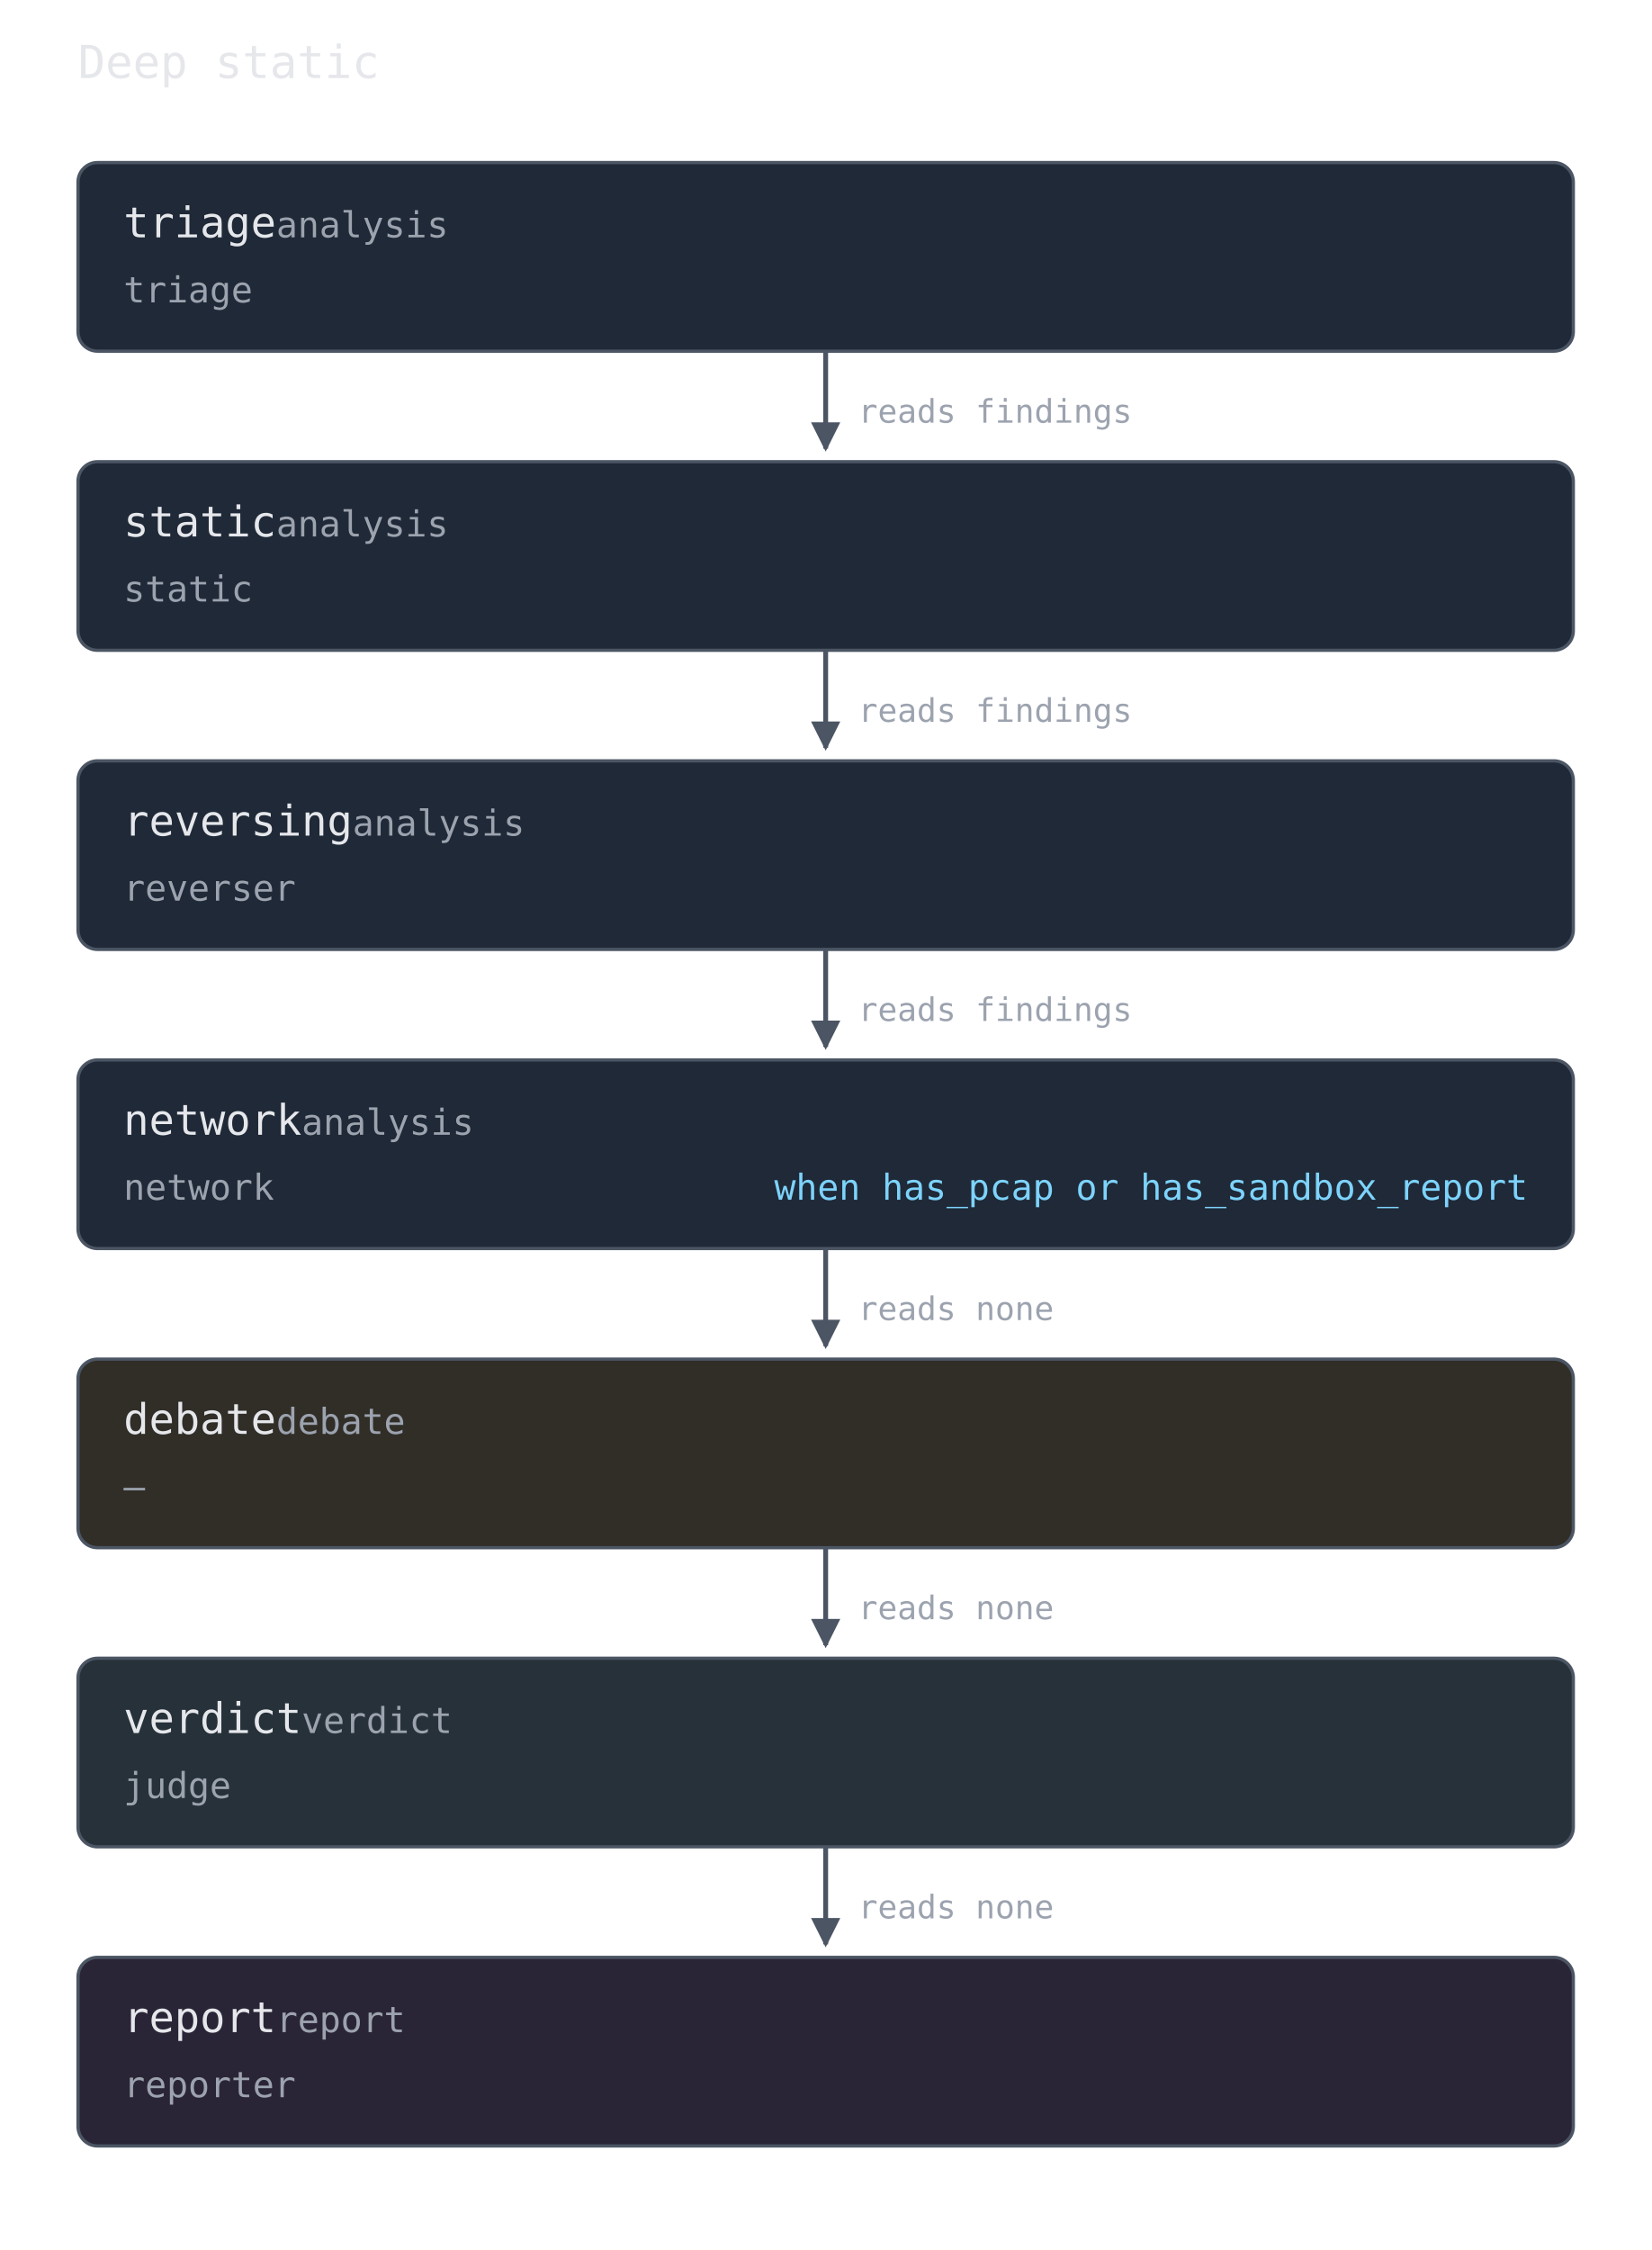
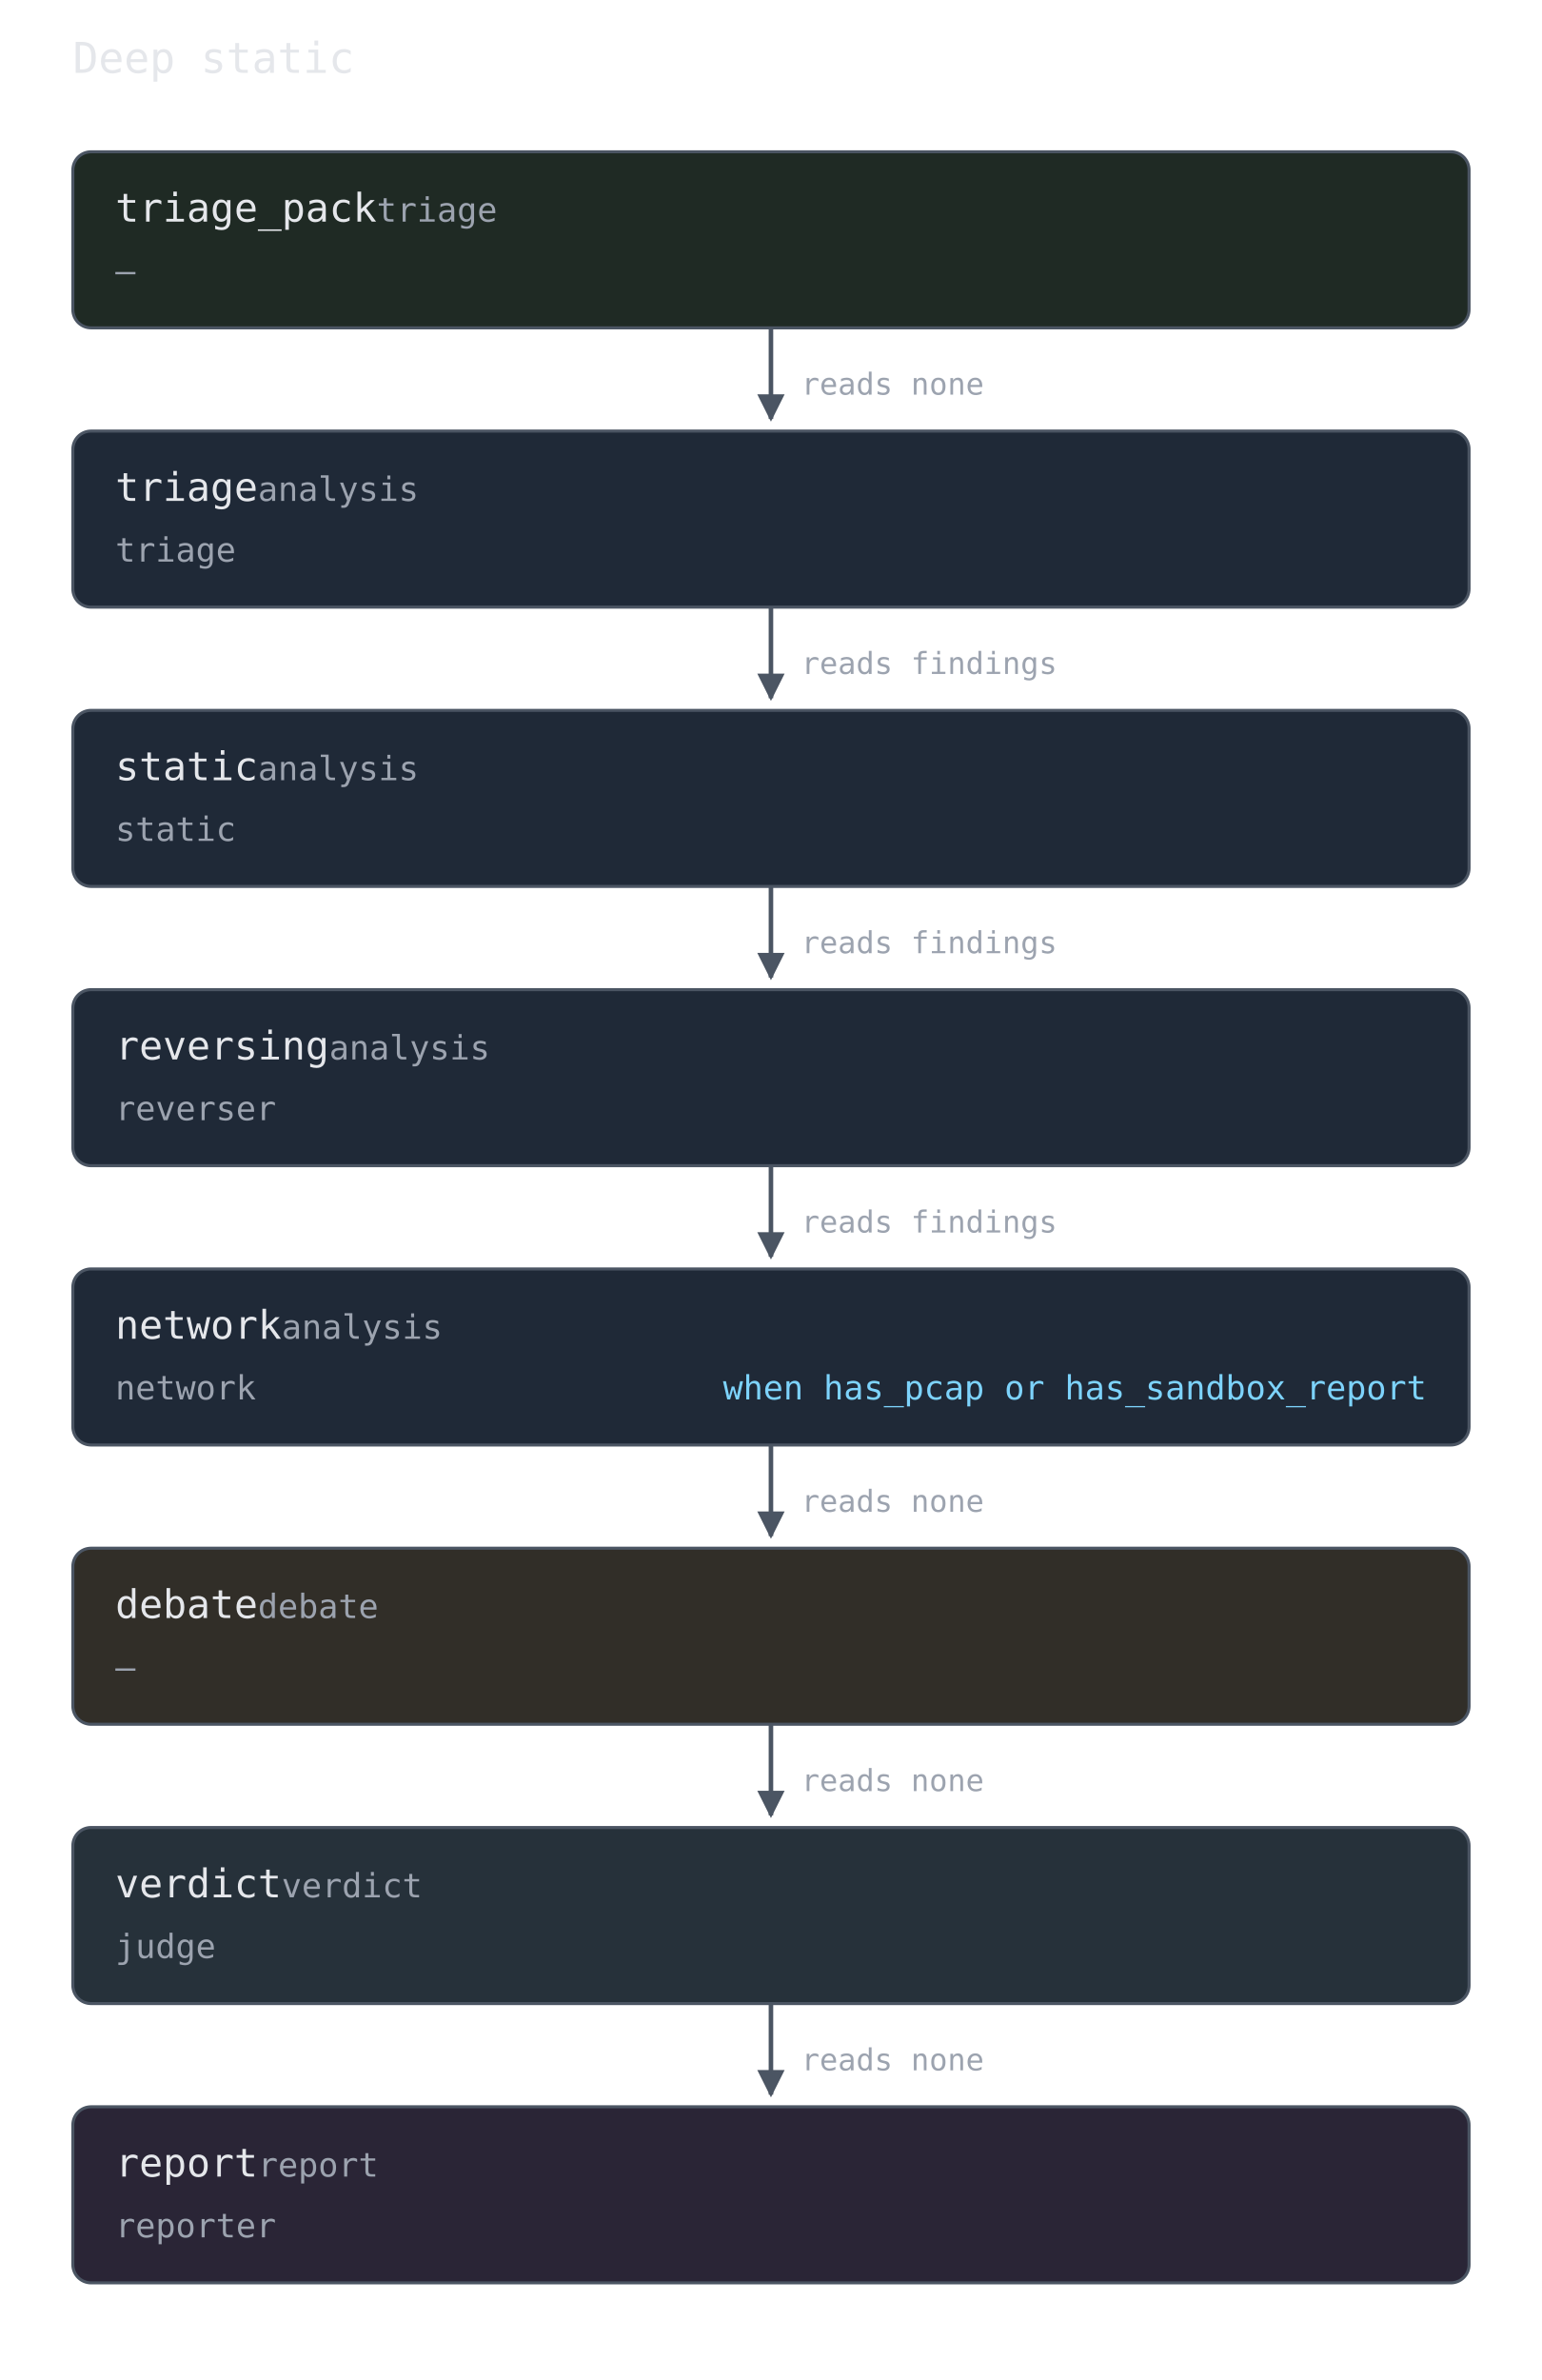
- <svg xmlns="http://www.w3.org/2000/svg" width="508" height="692" viewBox="0 0 508 692" role="img" aria-label="The deep_static team, stage by stage">
+ <svg xmlns="http://www.w3.org/2000/svg" width="508" height="784" viewBox="0 0 508 784" role="img" aria-label="The deep_static team, stage by stage">
  <defs>
    <marker id="arrow" viewBox="0 0 10 10" refX="9" refY="5" markerWidth="6" markerHeight="6" orient="auto-start-reverse">
      <path d="M 0 0 L 10 5 L 0 10 z" fill="#4b5563" />
    </marker>
  </defs>
  <text x="24" y="24" fill="#e5e7eb" font-family="monospace" font-size="14">Deep static</text>
-   <rect x="24" y="50" width="460" height="58" rx="6" fill="#1f2937" stroke="#4b5563" />
-   <text x="38" y="73" fill="#e5e7eb" font-family="monospace" font-size="13">triage<tspan fill="#9ca3af" font-size="11">  analysis</tspan>
+   <rect x="24" y="50" width="460" height="58" rx="6" fill="#1f2a24" stroke="#4b5563" />
+   <text x="38" y="73" fill="#e5e7eb" font-family="monospace" font-size="13">triage_pack<tspan fill="#9ca3af" font-size="11">  triage</tspan>
  </text>
-   <text x="38" y="93" fill="#9ca3af" font-family="monospace" font-size="11">triage</text>
+   <text x="38" y="93" fill="#9ca3af" font-family="monospace" font-size="11">—</text>
  <line x1="254.0" y1="108" x2="254.0" y2="138" stroke="#4b5563" stroke-width="1.5" marker-end="url(#arrow)" />
-   <text x="264.0" y="130" fill="#9ca3af" font-family="monospace" font-size="10">reads findings</text>
+   <text x="264.0" y="130" fill="#9ca3af" font-family="monospace" font-size="10">reads none</text>
  <rect x="24" y="142" width="460" height="58" rx="6" fill="#1f2937" stroke="#4b5563" />
-   <text x="38" y="165" fill="#e5e7eb" font-family="monospace" font-size="13">static<tspan fill="#9ca3af" font-size="11">  analysis</tspan>
+   <text x="38" y="165" fill="#e5e7eb" font-family="monospace" font-size="13">triage<tspan fill="#9ca3af" font-size="11">  analysis</tspan>
  </text>
-   <text x="38" y="185" fill="#9ca3af" font-family="monospace" font-size="11">static</text>
+   <text x="38" y="185" fill="#9ca3af" font-family="monospace" font-size="11">triage</text>
  <line x1="254.0" y1="200" x2="254.0" y2="230" stroke="#4b5563" stroke-width="1.5" marker-end="url(#arrow)" />
  <text x="264.0" y="222" fill="#9ca3af" font-family="monospace" font-size="10">reads findings</text>
  <rect x="24" y="234" width="460" height="58" rx="6" fill="#1f2937" stroke="#4b5563" />
-   <text x="38" y="257" fill="#e5e7eb" font-family="monospace" font-size="13">reversing<tspan fill="#9ca3af" font-size="11">  analysis</tspan>
+   <text x="38" y="257" fill="#e5e7eb" font-family="monospace" font-size="13">static<tspan fill="#9ca3af" font-size="11">  analysis</tspan>
  </text>
-   <text x="38" y="277" fill="#9ca3af" font-family="monospace" font-size="11">reverser</text>
+   <text x="38" y="277" fill="#9ca3af" font-family="monospace" font-size="11">static</text>
  <line x1="254.0" y1="292" x2="254.0" y2="322" stroke="#4b5563" stroke-width="1.5" marker-end="url(#arrow)" />
  <text x="264.0" y="314" fill="#9ca3af" font-family="monospace" font-size="10">reads findings</text>
  <rect x="24" y="326" width="460" height="58" rx="6" fill="#1f2937" stroke="#4b5563" />
-   <text x="38" y="349" fill="#e5e7eb" font-family="monospace" font-size="13">network<tspan fill="#9ca3af" font-size="11">  analysis</tspan>
+   <text x="38" y="349" fill="#e5e7eb" font-family="monospace" font-size="13">reversing<tspan fill="#9ca3af" font-size="11">  analysis</tspan>
  </text>
-   <text x="38" y="369" fill="#9ca3af" font-family="monospace" font-size="11">network</text>
-   <text x="470" y="369" fill="#7dd3fc" text-anchor="end" font-family="monospace" font-size="11">when has_pcap or has_sandbox_report</text>
+   <text x="38" y="369" fill="#9ca3af" font-family="monospace" font-size="11">reverser</text>
  <line x1="254.0" y1="384" x2="254.0" y2="414" stroke="#4b5563" stroke-width="1.5" marker-end="url(#arrow)" />
-   <text x="264.0" y="406" fill="#9ca3af" font-family="monospace" font-size="10">reads none</text>
-   <rect x="24" y="418" width="460" height="58" rx="6" fill="#312e28" stroke="#4b5563" />
-   <text x="38" y="441" fill="#e5e7eb" font-family="monospace" font-size="13">debate<tspan fill="#9ca3af" font-size="11">  debate</tspan>
+   <text x="264.0" y="406" fill="#9ca3af" font-family="monospace" font-size="10">reads findings</text>
+   <rect x="24" y="418" width="460" height="58" rx="6" fill="#1f2937" stroke="#4b5563" />
+   <text x="38" y="441" fill="#e5e7eb" font-family="monospace" font-size="13">network<tspan fill="#9ca3af" font-size="11">  analysis</tspan>
  </text>
-   <text x="38" y="461" fill="#9ca3af" font-family="monospace" font-size="11">—</text>
+   <text x="38" y="461" fill="#9ca3af" font-family="monospace" font-size="11">network</text>
+   <text x="470" y="461" fill="#7dd3fc" text-anchor="end" font-family="monospace" font-size="11">when has_pcap or has_sandbox_report</text>
  <line x1="254.0" y1="476" x2="254.0" y2="506" stroke="#4b5563" stroke-width="1.5" marker-end="url(#arrow)" />
  <text x="264.0" y="498" fill="#9ca3af" font-family="monospace" font-size="10">reads none</text>
-   <rect x="24" y="510" width="460" height="58" rx="6" fill="#26313a" stroke="#4b5563" />
-   <text x="38" y="533" fill="#e5e7eb" font-family="monospace" font-size="13">verdict<tspan fill="#9ca3af" font-size="11">  verdict</tspan>
+   <rect x="24" y="510" width="460" height="58" rx="6" fill="#312e28" stroke="#4b5563" />
+   <text x="38" y="533" fill="#e5e7eb" font-family="monospace" font-size="13">debate<tspan fill="#9ca3af" font-size="11">  debate</tspan>
  </text>
-   <text x="38" y="553" fill="#9ca3af" font-family="monospace" font-size="11">judge</text>
+   <text x="38" y="553" fill="#9ca3af" font-family="monospace" font-size="11">—</text>
  <line x1="254.0" y1="568" x2="254.0" y2="598" stroke="#4b5563" stroke-width="1.5" marker-end="url(#arrow)" />
  <text x="264.0" y="590" fill="#9ca3af" font-family="monospace" font-size="10">reads none</text>
-   <rect x="24" y="602" width="460" height="58" rx="6" fill="#2a2536" stroke="#4b5563" />
-   <text x="38" y="625" fill="#e5e7eb" font-family="monospace" font-size="13">report<tspan fill="#9ca3af" font-size="11">  report</tspan>
+   <rect x="24" y="602" width="460" height="58" rx="6" fill="#26313a" stroke="#4b5563" />
+   <text x="38" y="625" fill="#e5e7eb" font-family="monospace" font-size="13">verdict<tspan fill="#9ca3af" font-size="11">  verdict</tspan>
  </text>
-   <text x="38" y="645" fill="#9ca3af" font-family="monospace" font-size="11">reporter</text>
+   <text x="38" y="645" fill="#9ca3af" font-family="monospace" font-size="11">judge</text>
+   <line x1="254.0" y1="660" x2="254.0" y2="690" stroke="#4b5563" stroke-width="1.5" marker-end="url(#arrow)" />
+   <text x="264.0" y="682" fill="#9ca3af" font-family="monospace" font-size="10">reads none</text>
+   <rect x="24" y="694" width="460" height="58" rx="6" fill="#2a2536" stroke="#4b5563" />
+   <text x="38" y="717" fill="#e5e7eb" font-family="monospace" font-size="13">report<tspan fill="#9ca3af" font-size="11">  report</tspan>
+   </text>
+   <text x="38" y="737" fill="#9ca3af" font-family="monospace" font-size="11">reporter</text>
</svg>
